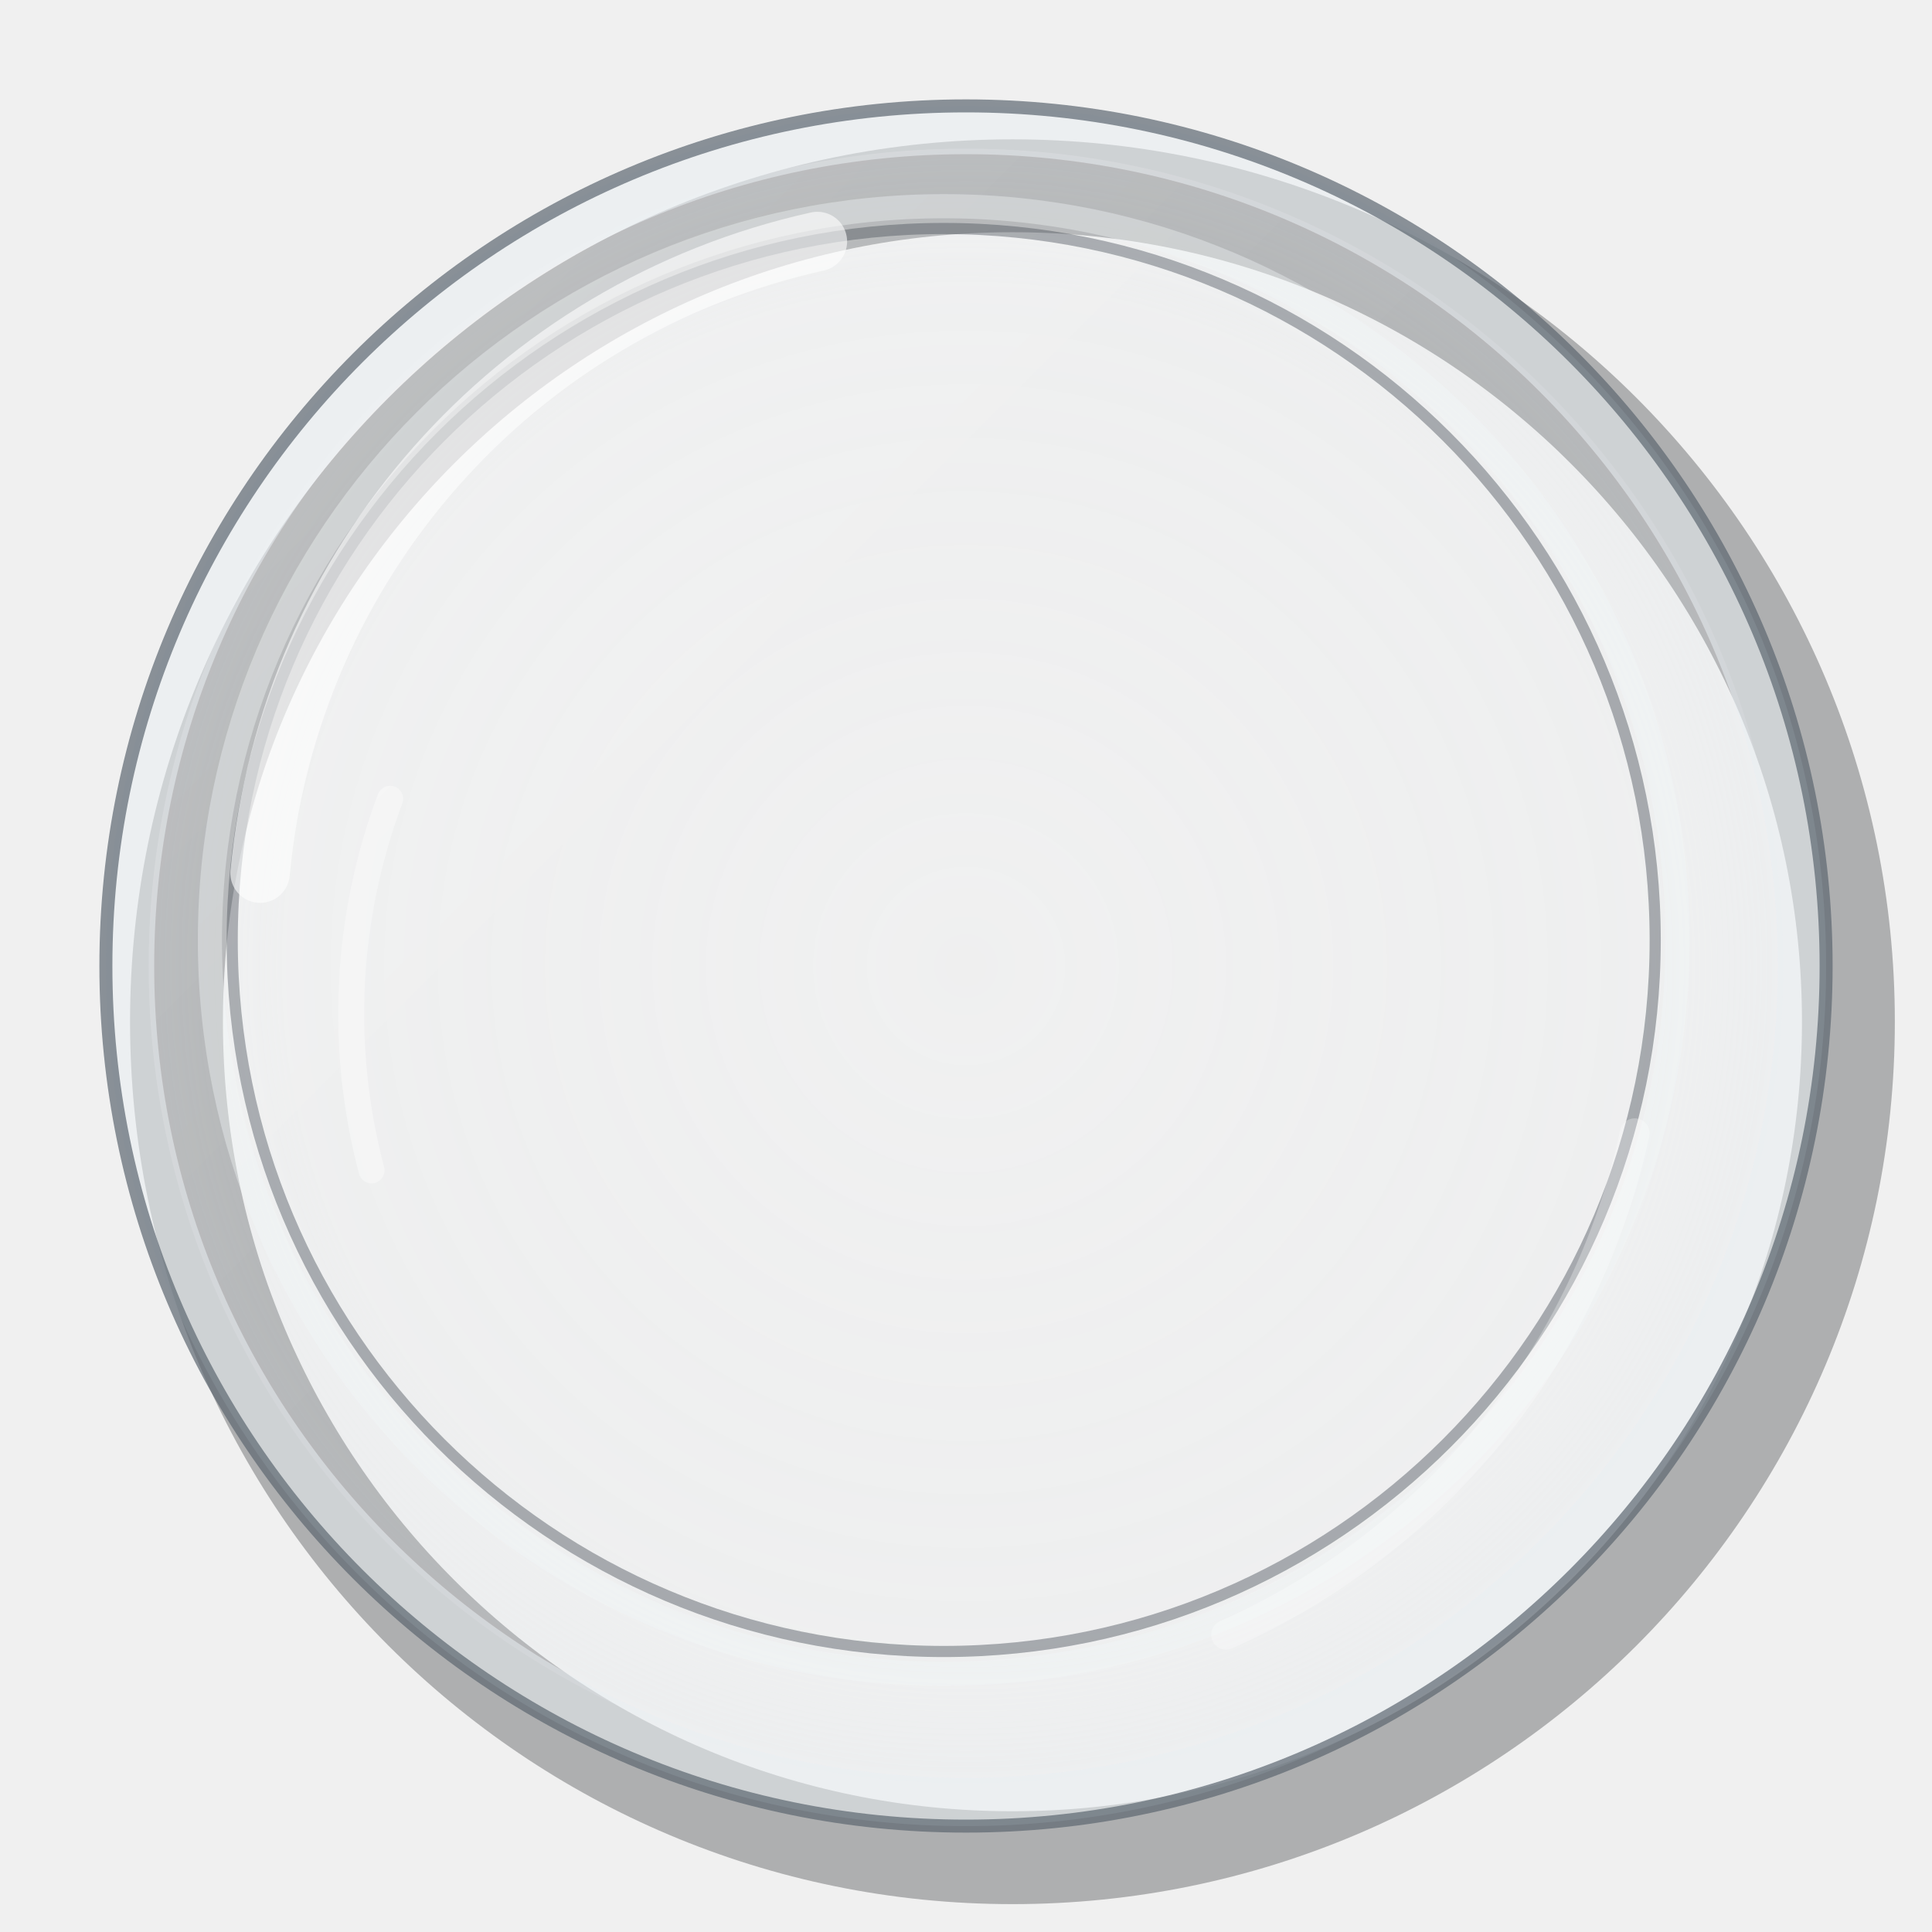
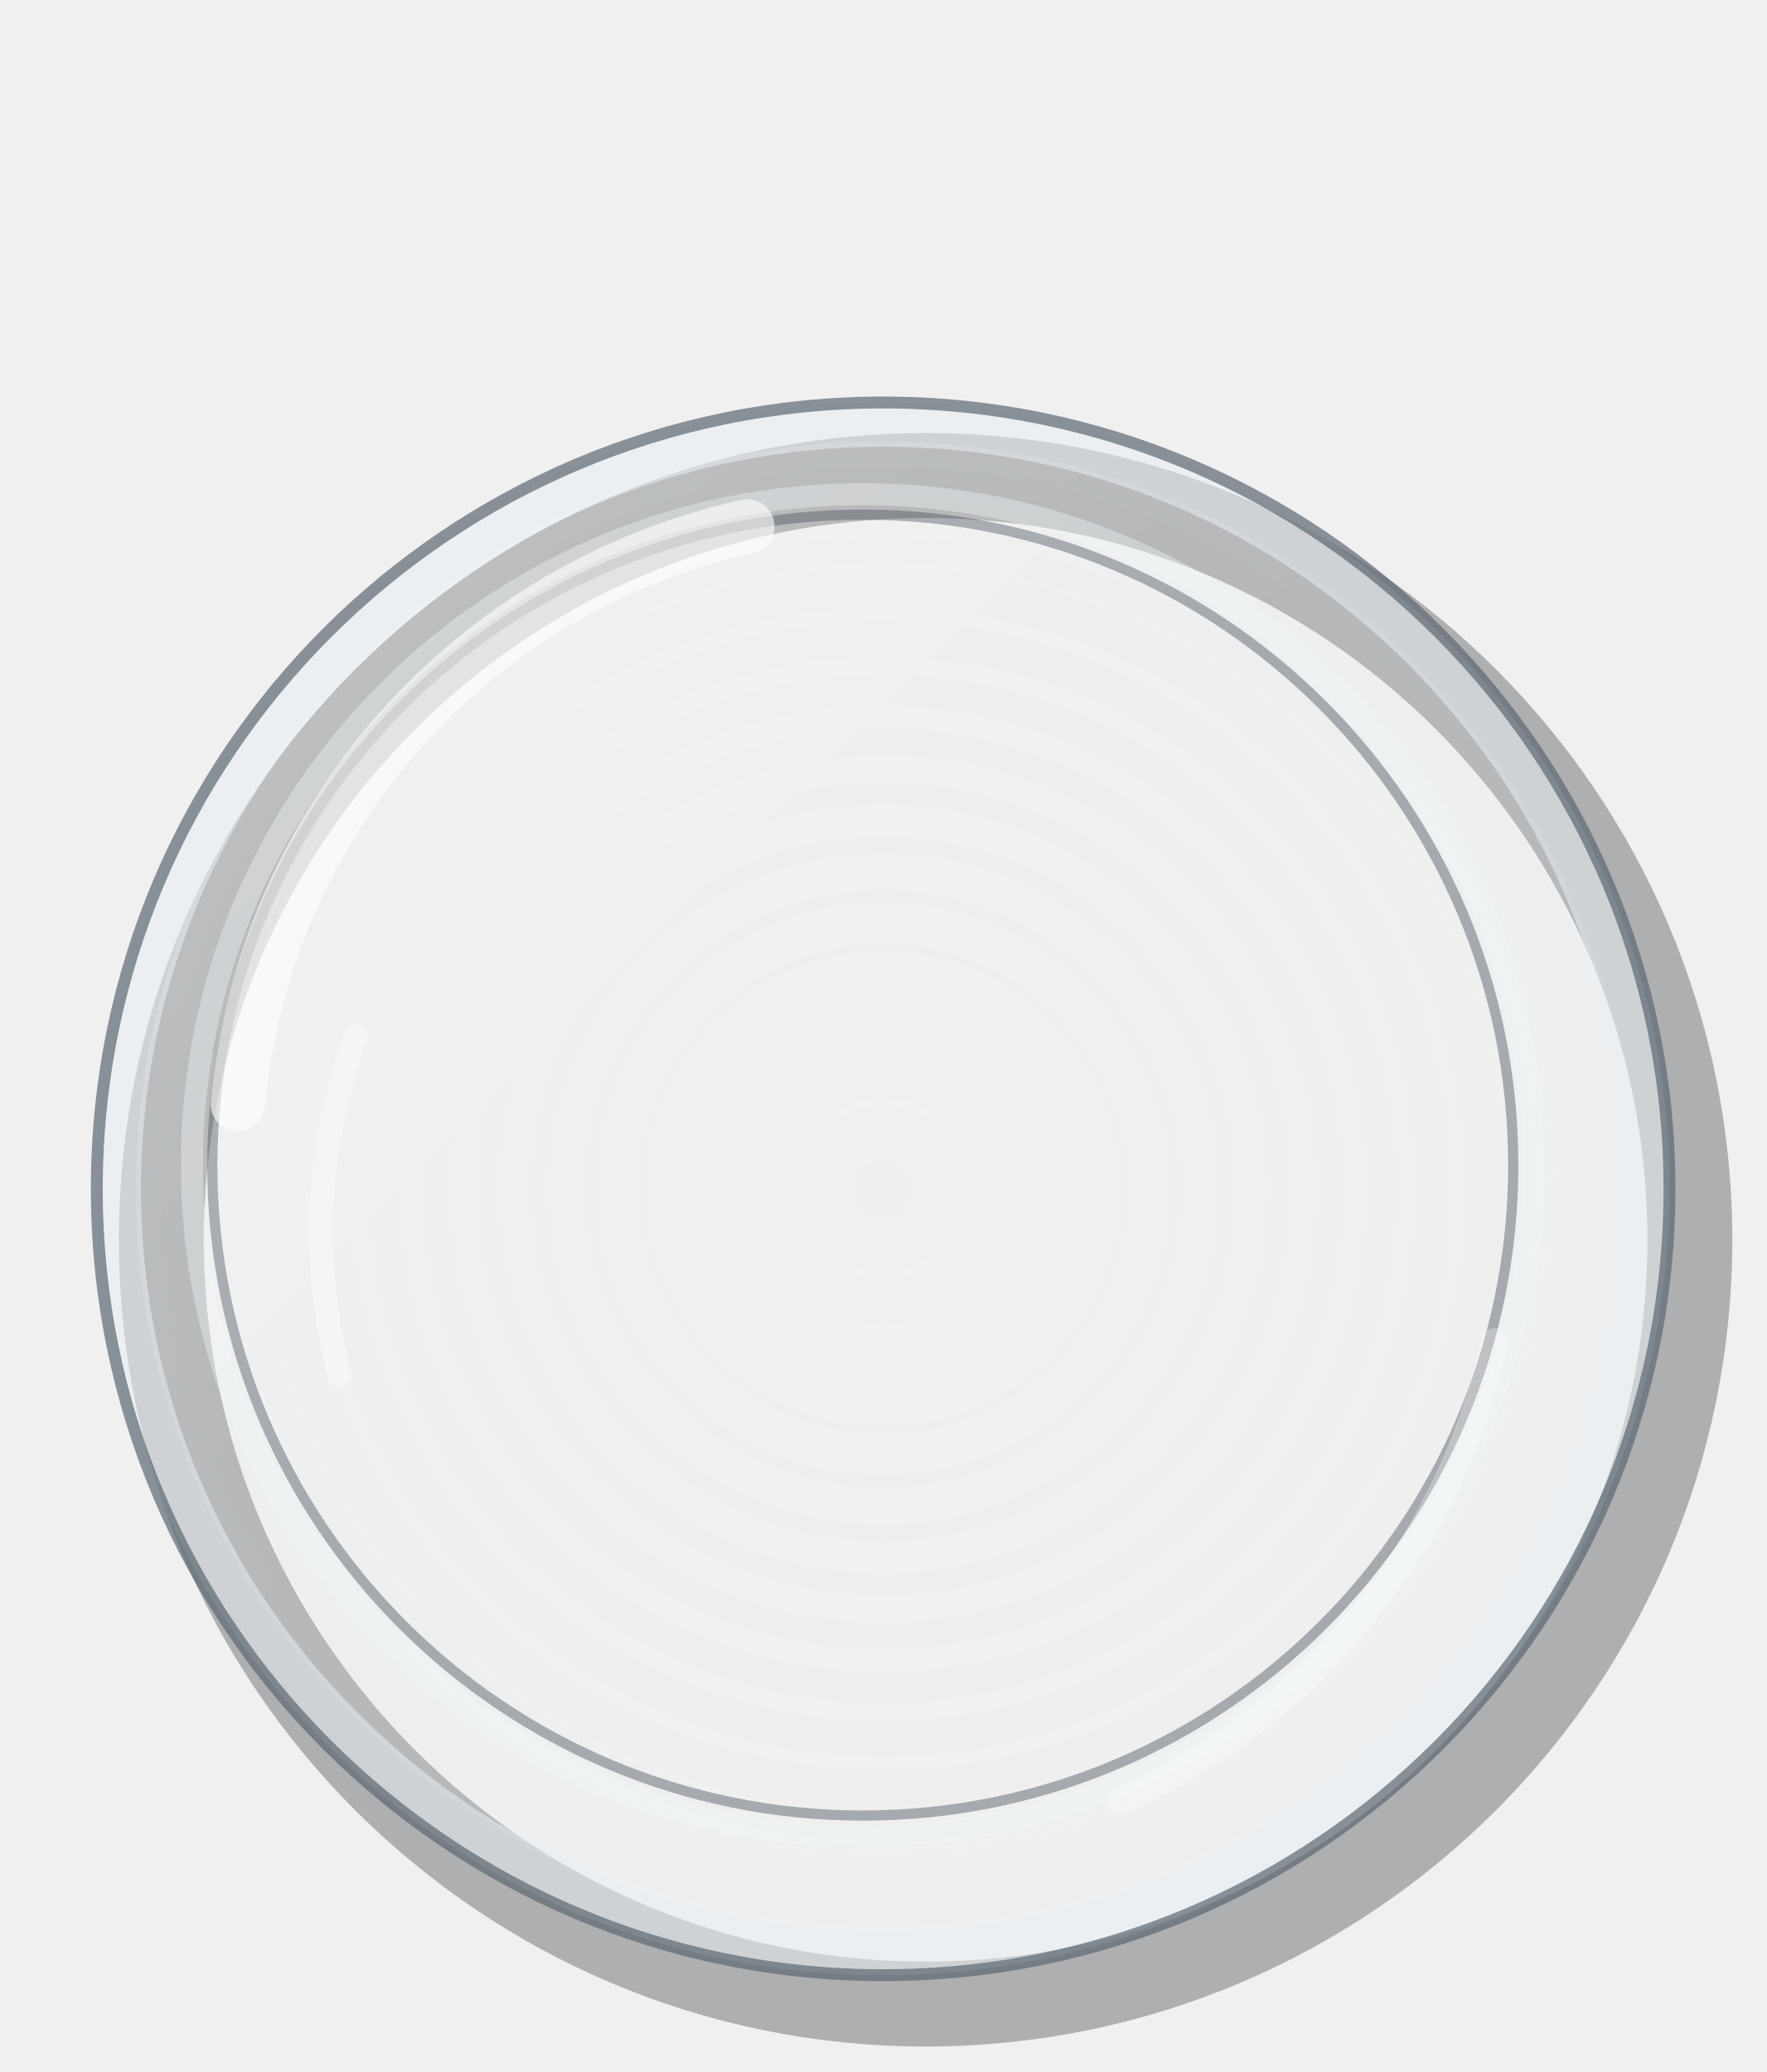
- <svg xmlns="http://www.w3.org/2000/svg" viewBox="0 0 104 104" width="104" height="104">
+ <svg xmlns="http://www.w3.org/2000/svg" viewBox="0 0 104 122" width="104" height="122">
  <defs>
    <radialGradient id="in" cx="52" cy="49" r="46" gradientUnits="userSpaceOnUse">
      <stop offset="0" stop-color="#dfe8ee" stop-opacity="0.03" />
      <stop offset="0.8" stop-color="#dfe8ee" stop-opacity="0.08" />
      <stop offset="1" stop-color="#dfe8ee" stop-opacity="0.2" />
    </radialGradient>
    <linearGradient id="sh" x1="0" y1="0" x2="1" y2="1">
      <stop offset="0" stop-color="#fff" stop-opacity="0.55" />
      <stop offset="0.45" stop-color="#fff" stop-opacity="0" />
    </linearGradient>
    <clipPath id="c">
      <circle cx="52" cy="49" r="44" />
    </clipPath>
  </defs>
-   <g transform="translate(0 3)">
+   <g transform="translate(0 21)">
    <circle cx="54.5" cy="52" r="45" fill="none" stroke="#05070a" stroke-width="5" opacity="0.28" />
    <circle cx="52" cy="49" r="44" fill="url(#in)" />
    <circle cx="52" cy="49" r="45" fill="none" stroke="#e9eef2" stroke-width="2.6" opacity="0.55" />
    <circle cx="52" cy="49" r="46.3" fill="none" stroke="#5c6670" stroke-width="0.7" opacity="0.7" />
    <circle cx="50.8" cy="47.6" r="39.5" fill="none" stroke="#f2f6f8" stroke-width="1.3" opacity="0.38" />
    <circle cx="50.8" cy="47.6" r="38.3" fill="none" stroke="#39424b" stroke-width="0.6" opacity="0.4" />
    <g clip-path="url(#c)">
      <path d="M14,44 A38.5,38.5 0 0 1 44,10" fill="none" stroke="#fff" stroke-width="3.2" stroke-linecap="round" opacity="0.6" />
      <path d="M20,60 A33,33 0 0 1 21,40" fill="none" stroke="#fff" stroke-width="1.4" stroke-linecap="round" opacity="0.35" />
      <path d="M88,58 A38.5,38.5 0 0 1 66,85" fill="none" stroke="#fff" stroke-width="1.6" stroke-linecap="round" opacity="0.28" />
      <circle cx="52" cy="49" r="44" fill="url(#sh)" opacity="0.22" />
    </g>
  </g>
</svg>
